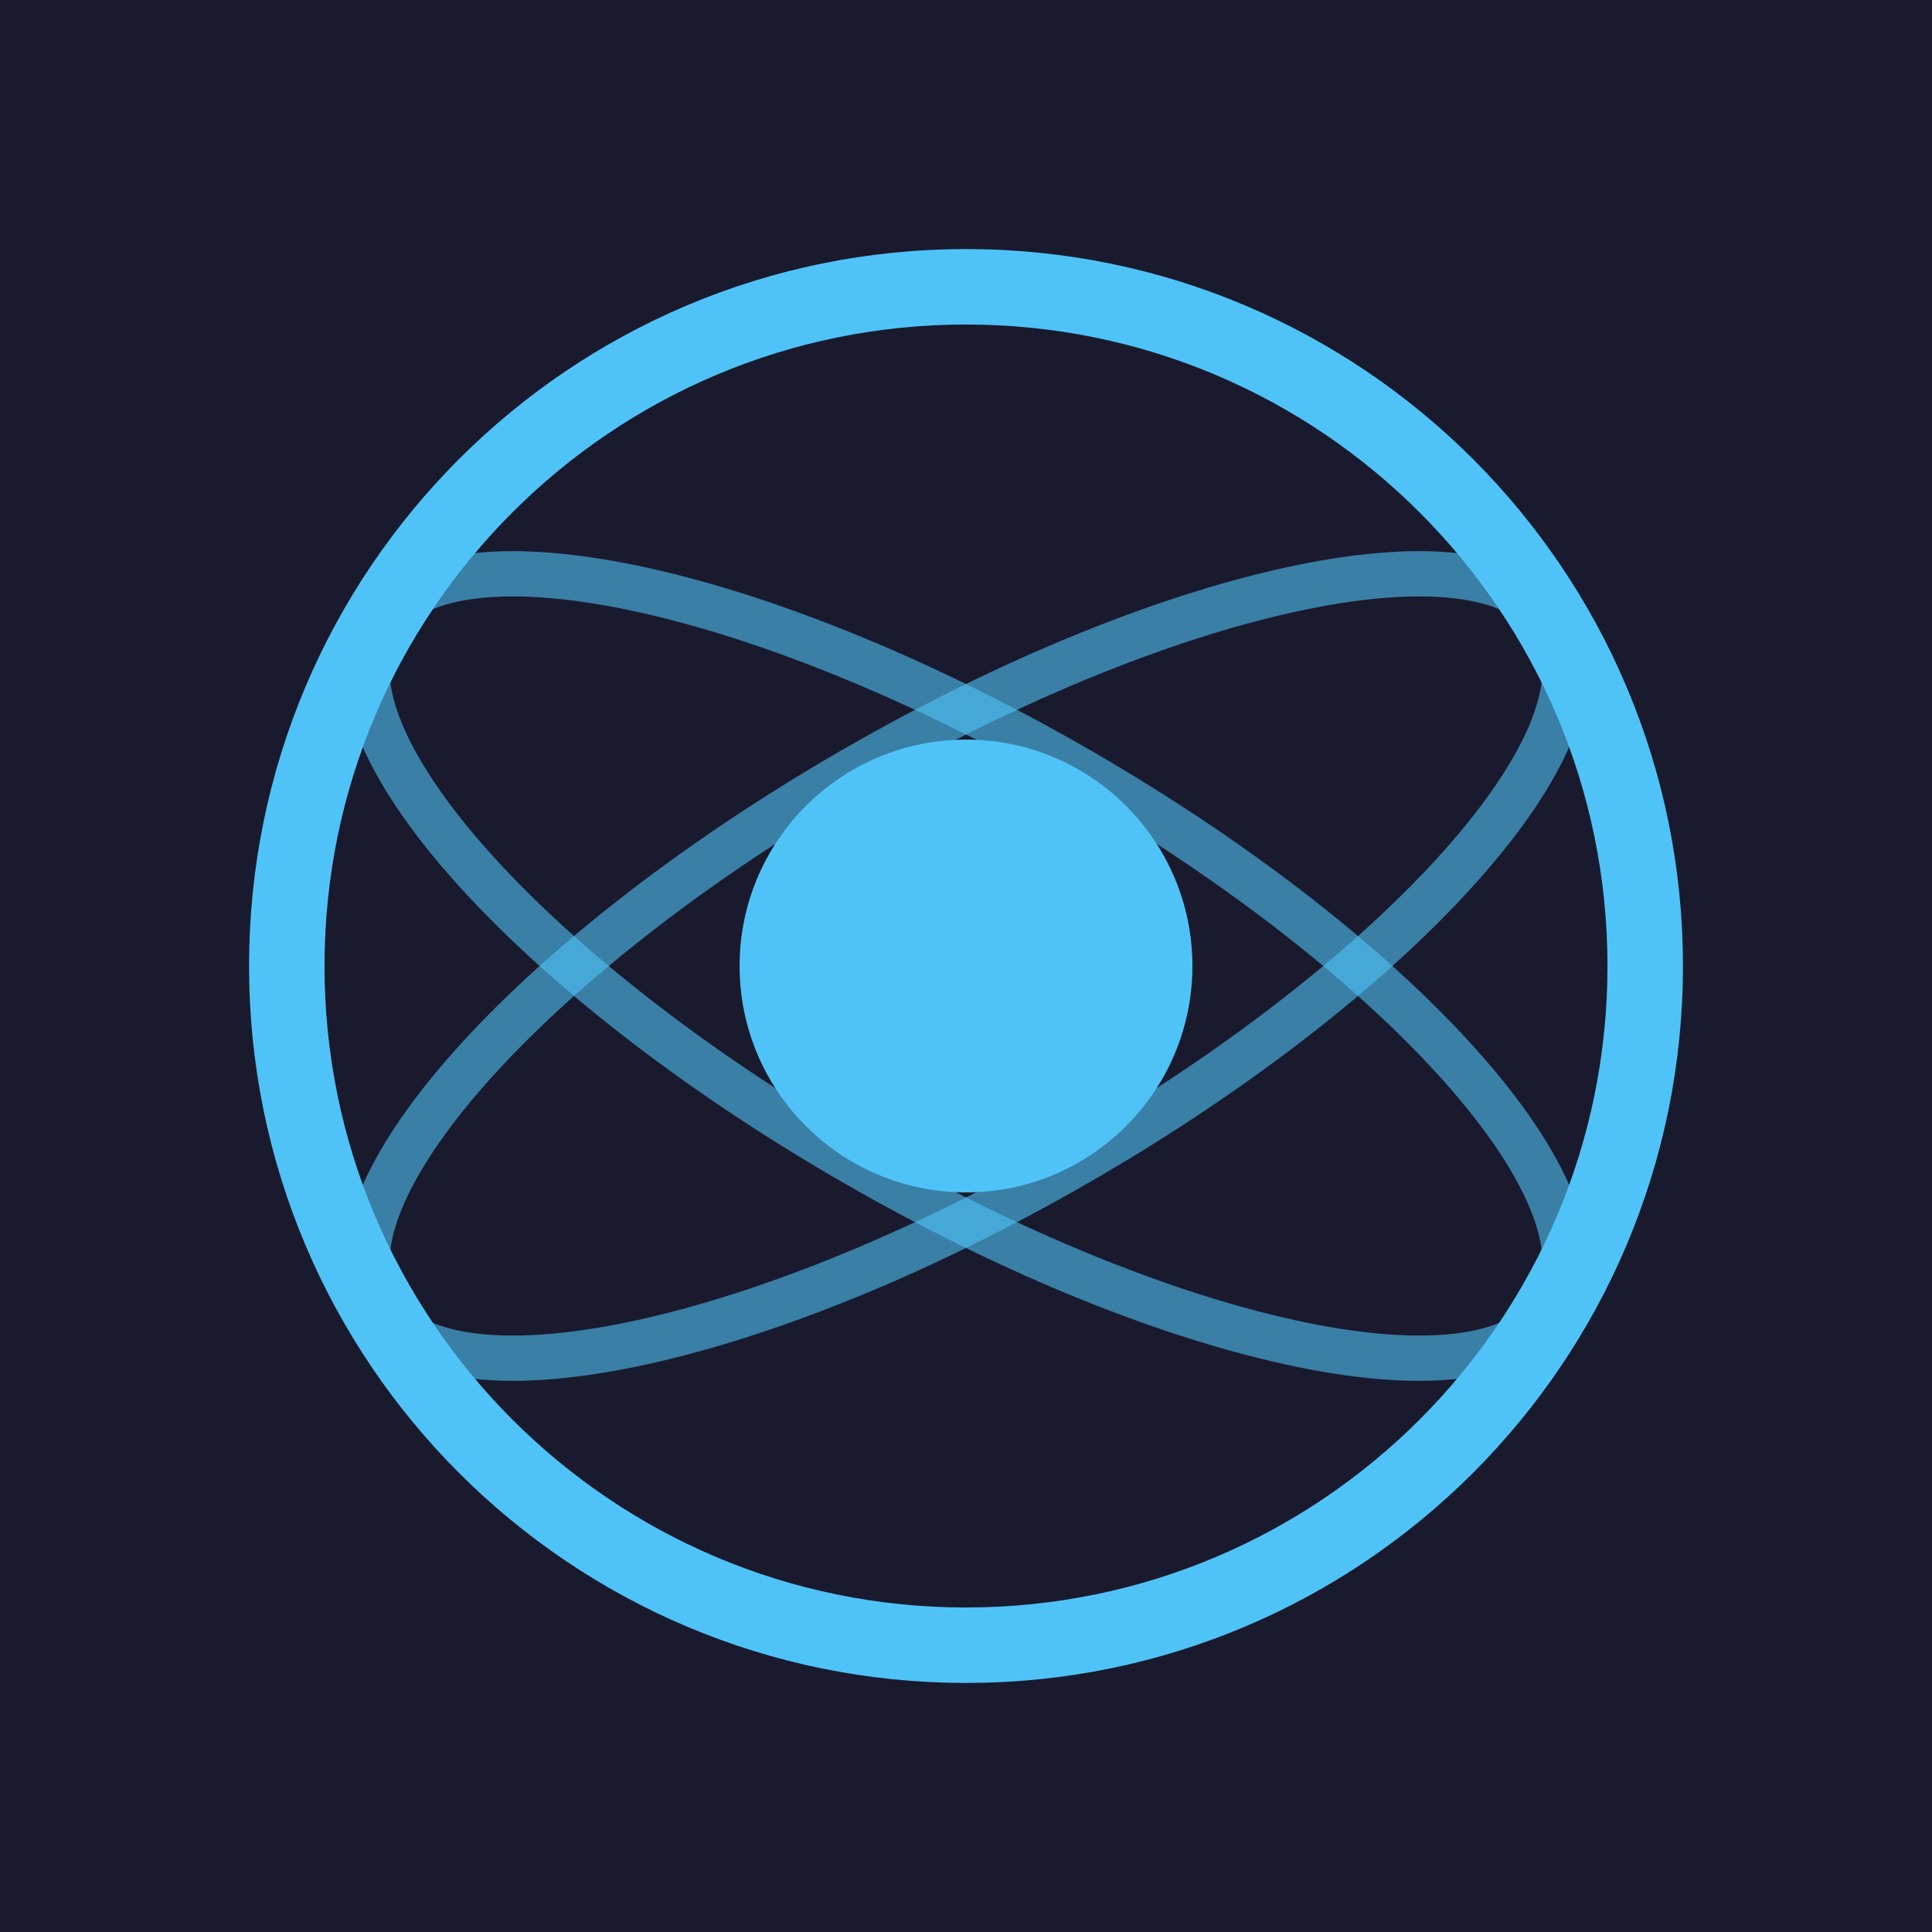
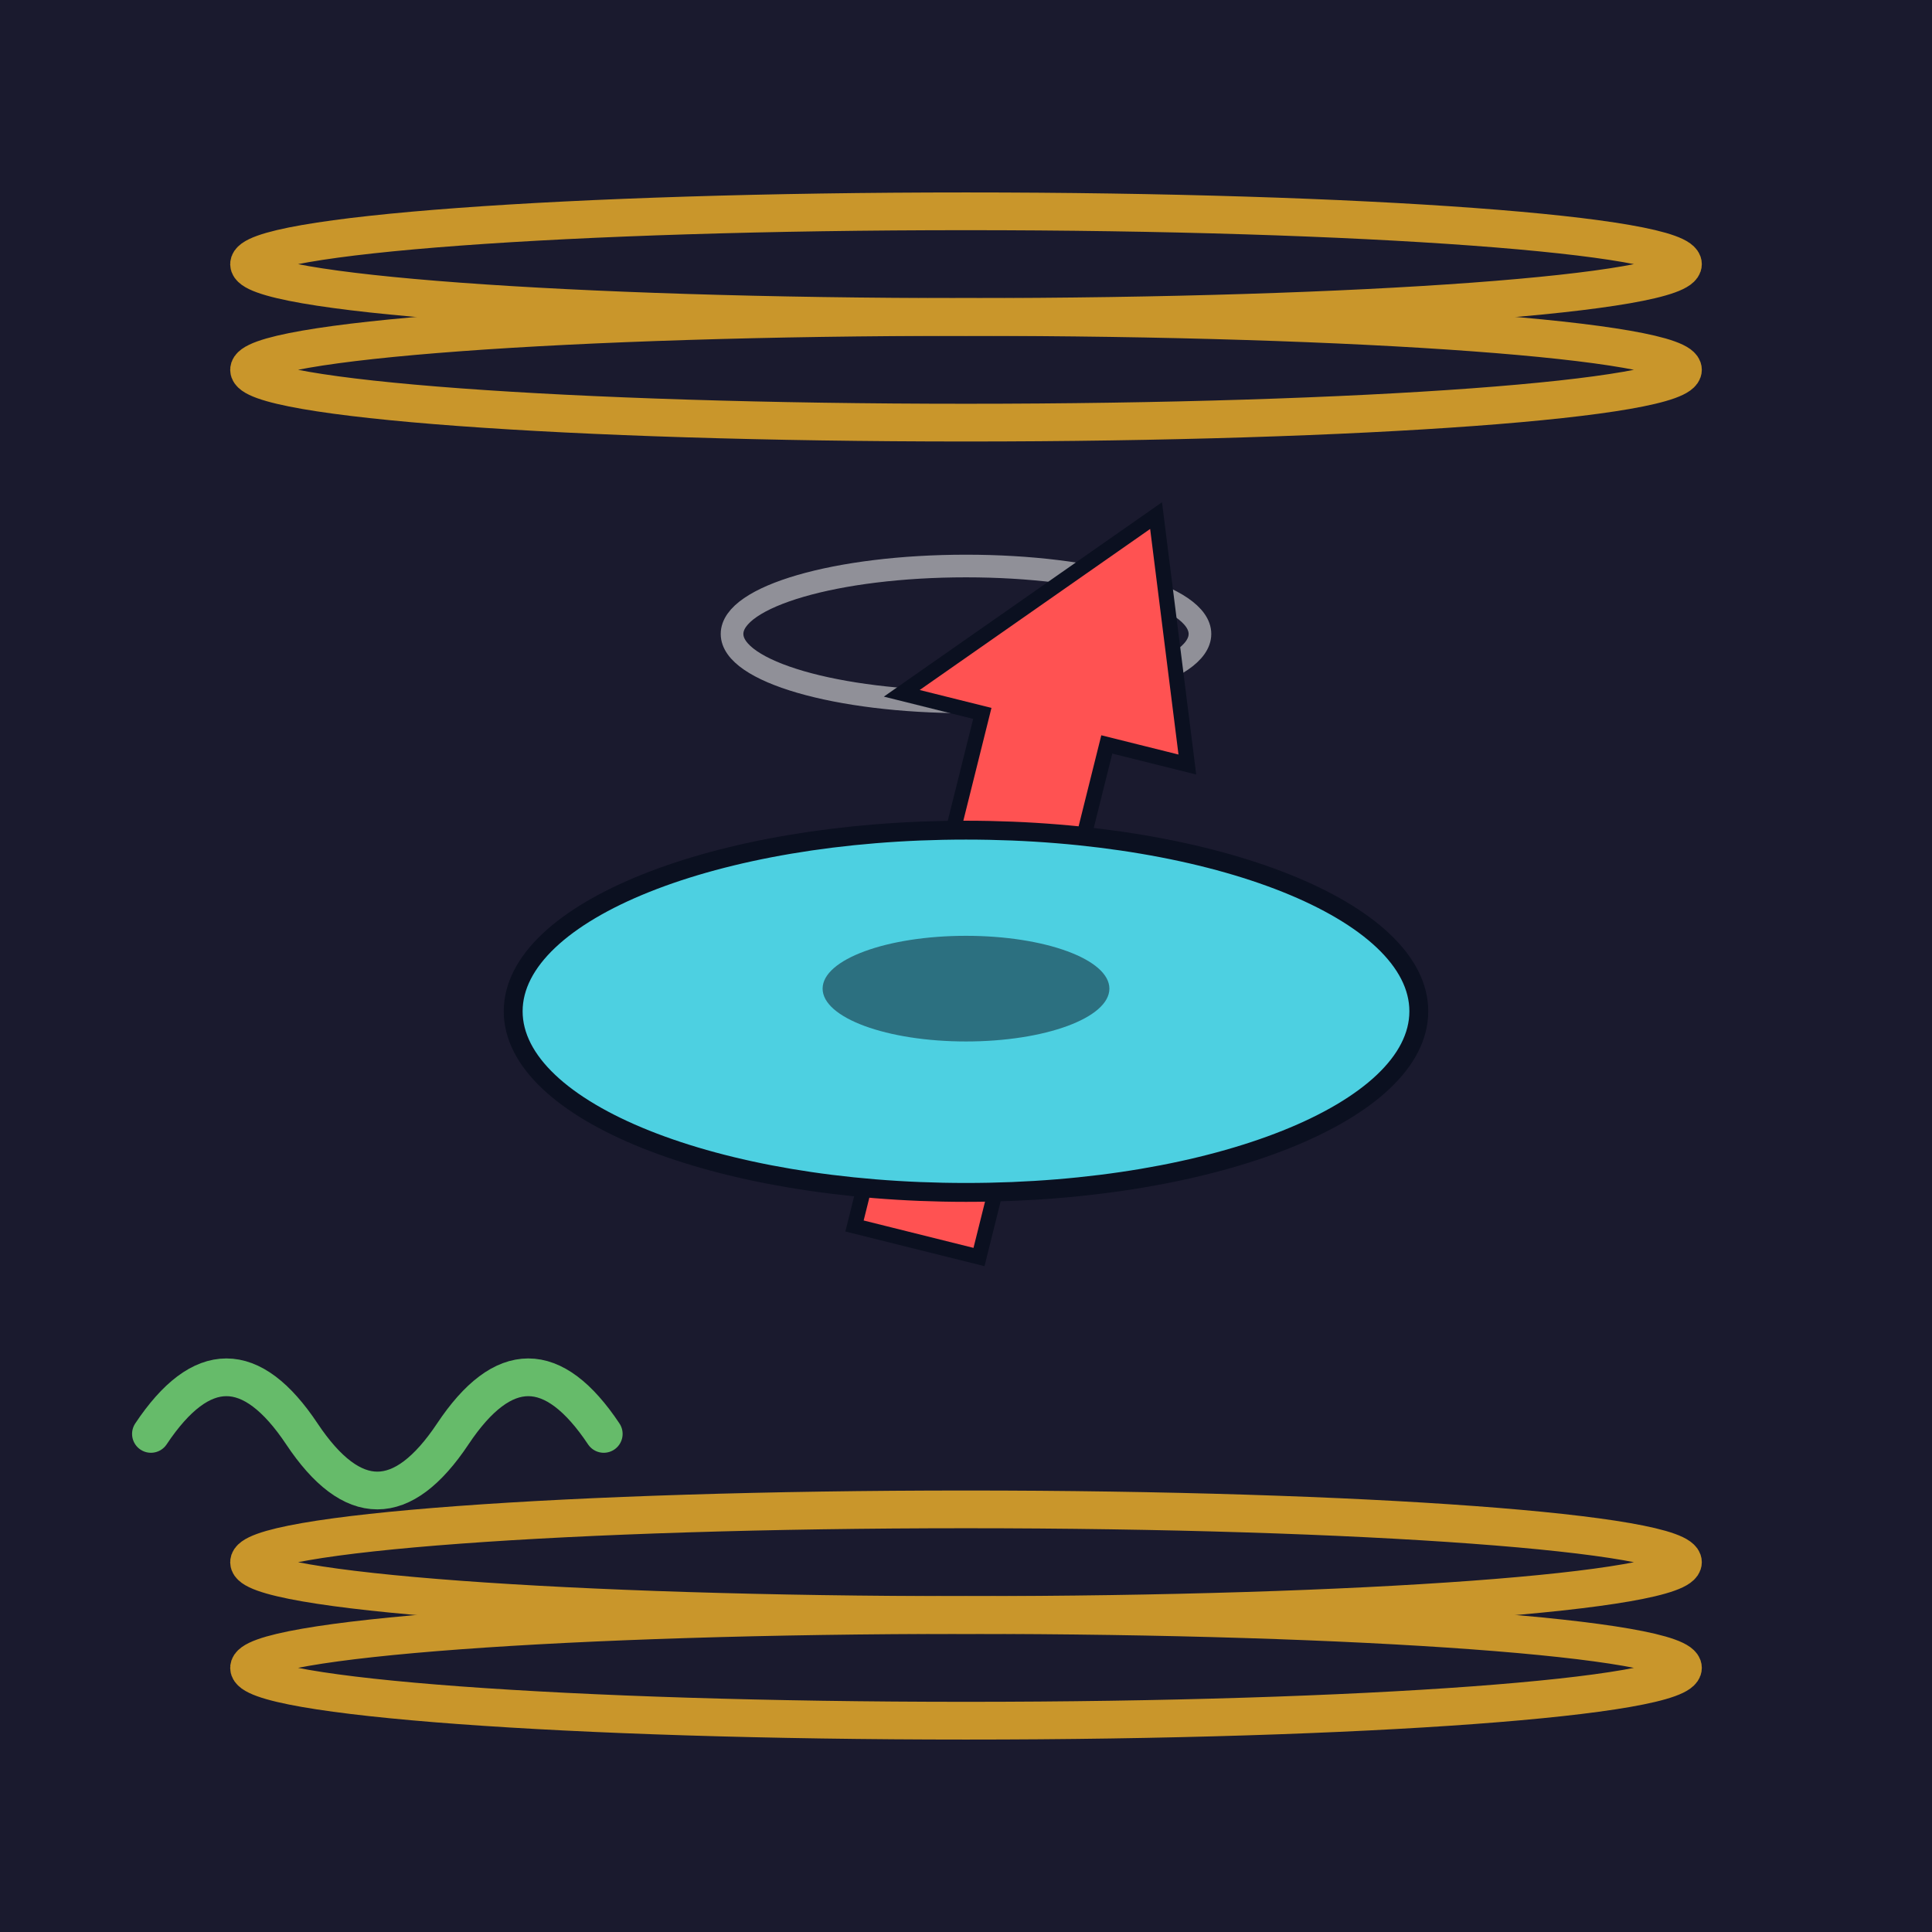
<svg xmlns="http://www.w3.org/2000/svg" viewBox="0 0 512 512">
  <rect width="512" height="512" fill="#1a1a2e" />
-   <circle cx="256" cy="256" r="180" fill="none" stroke="#4fc3f7" stroke-width="20" />
-   <circle cx="256" cy="256" r="60" fill="#4fc3f7" />
-   <ellipse cx="256" cy="256" rx="180" ry="60" fill="none" stroke="#4fc3f7" stroke-width="12" opacity="0.6" transform="rotate(30 256 256)" />
-   <ellipse cx="256" cy="256" rx="180" ry="60" fill="none" stroke="#4fc3f7" stroke-width="12" opacity="0.6" transform="rotate(-30 256 256)" />
+   <g fill="none" stroke="#c9962b" stroke-width="10">
+     <ellipse cx="256" cy="70" rx="190" ry="14" />
+     <ellipse cx="256" cy="98" rx="190" ry="14" />
+     <ellipse cx="256" cy="414" rx="190" ry="14" />
+     <ellipse cx="256" cy="442" rx="190" ry="14" />
+   </g>
+   <ellipse cx="256" cy="168" rx="62" ry="18" fill="none" stroke="#e0e0e0" stroke-width="6" opacity="0.6" />
+   <polygon points="244,330 244,190 222,190 276,128 300,190 278,190 278,330" fill="#ff5252" stroke="#0b1020" stroke-width="4" transform="rotate(14 256 256)" />
+   <ellipse cx="256" cy="268" rx="120" ry="48" fill="#4dd0e1" stroke="#0b1020" stroke-width="5" />
+   <ellipse cx="256" cy="262" rx="38" ry="14" fill="#0b1020" opacity="0.5" />
+   <path d="M 40 380 q 20 -30 40 0 t 40 0 t 40 0" fill="none" stroke="#66bb6a" stroke-width="10" stroke-linecap="round" />
</svg>
